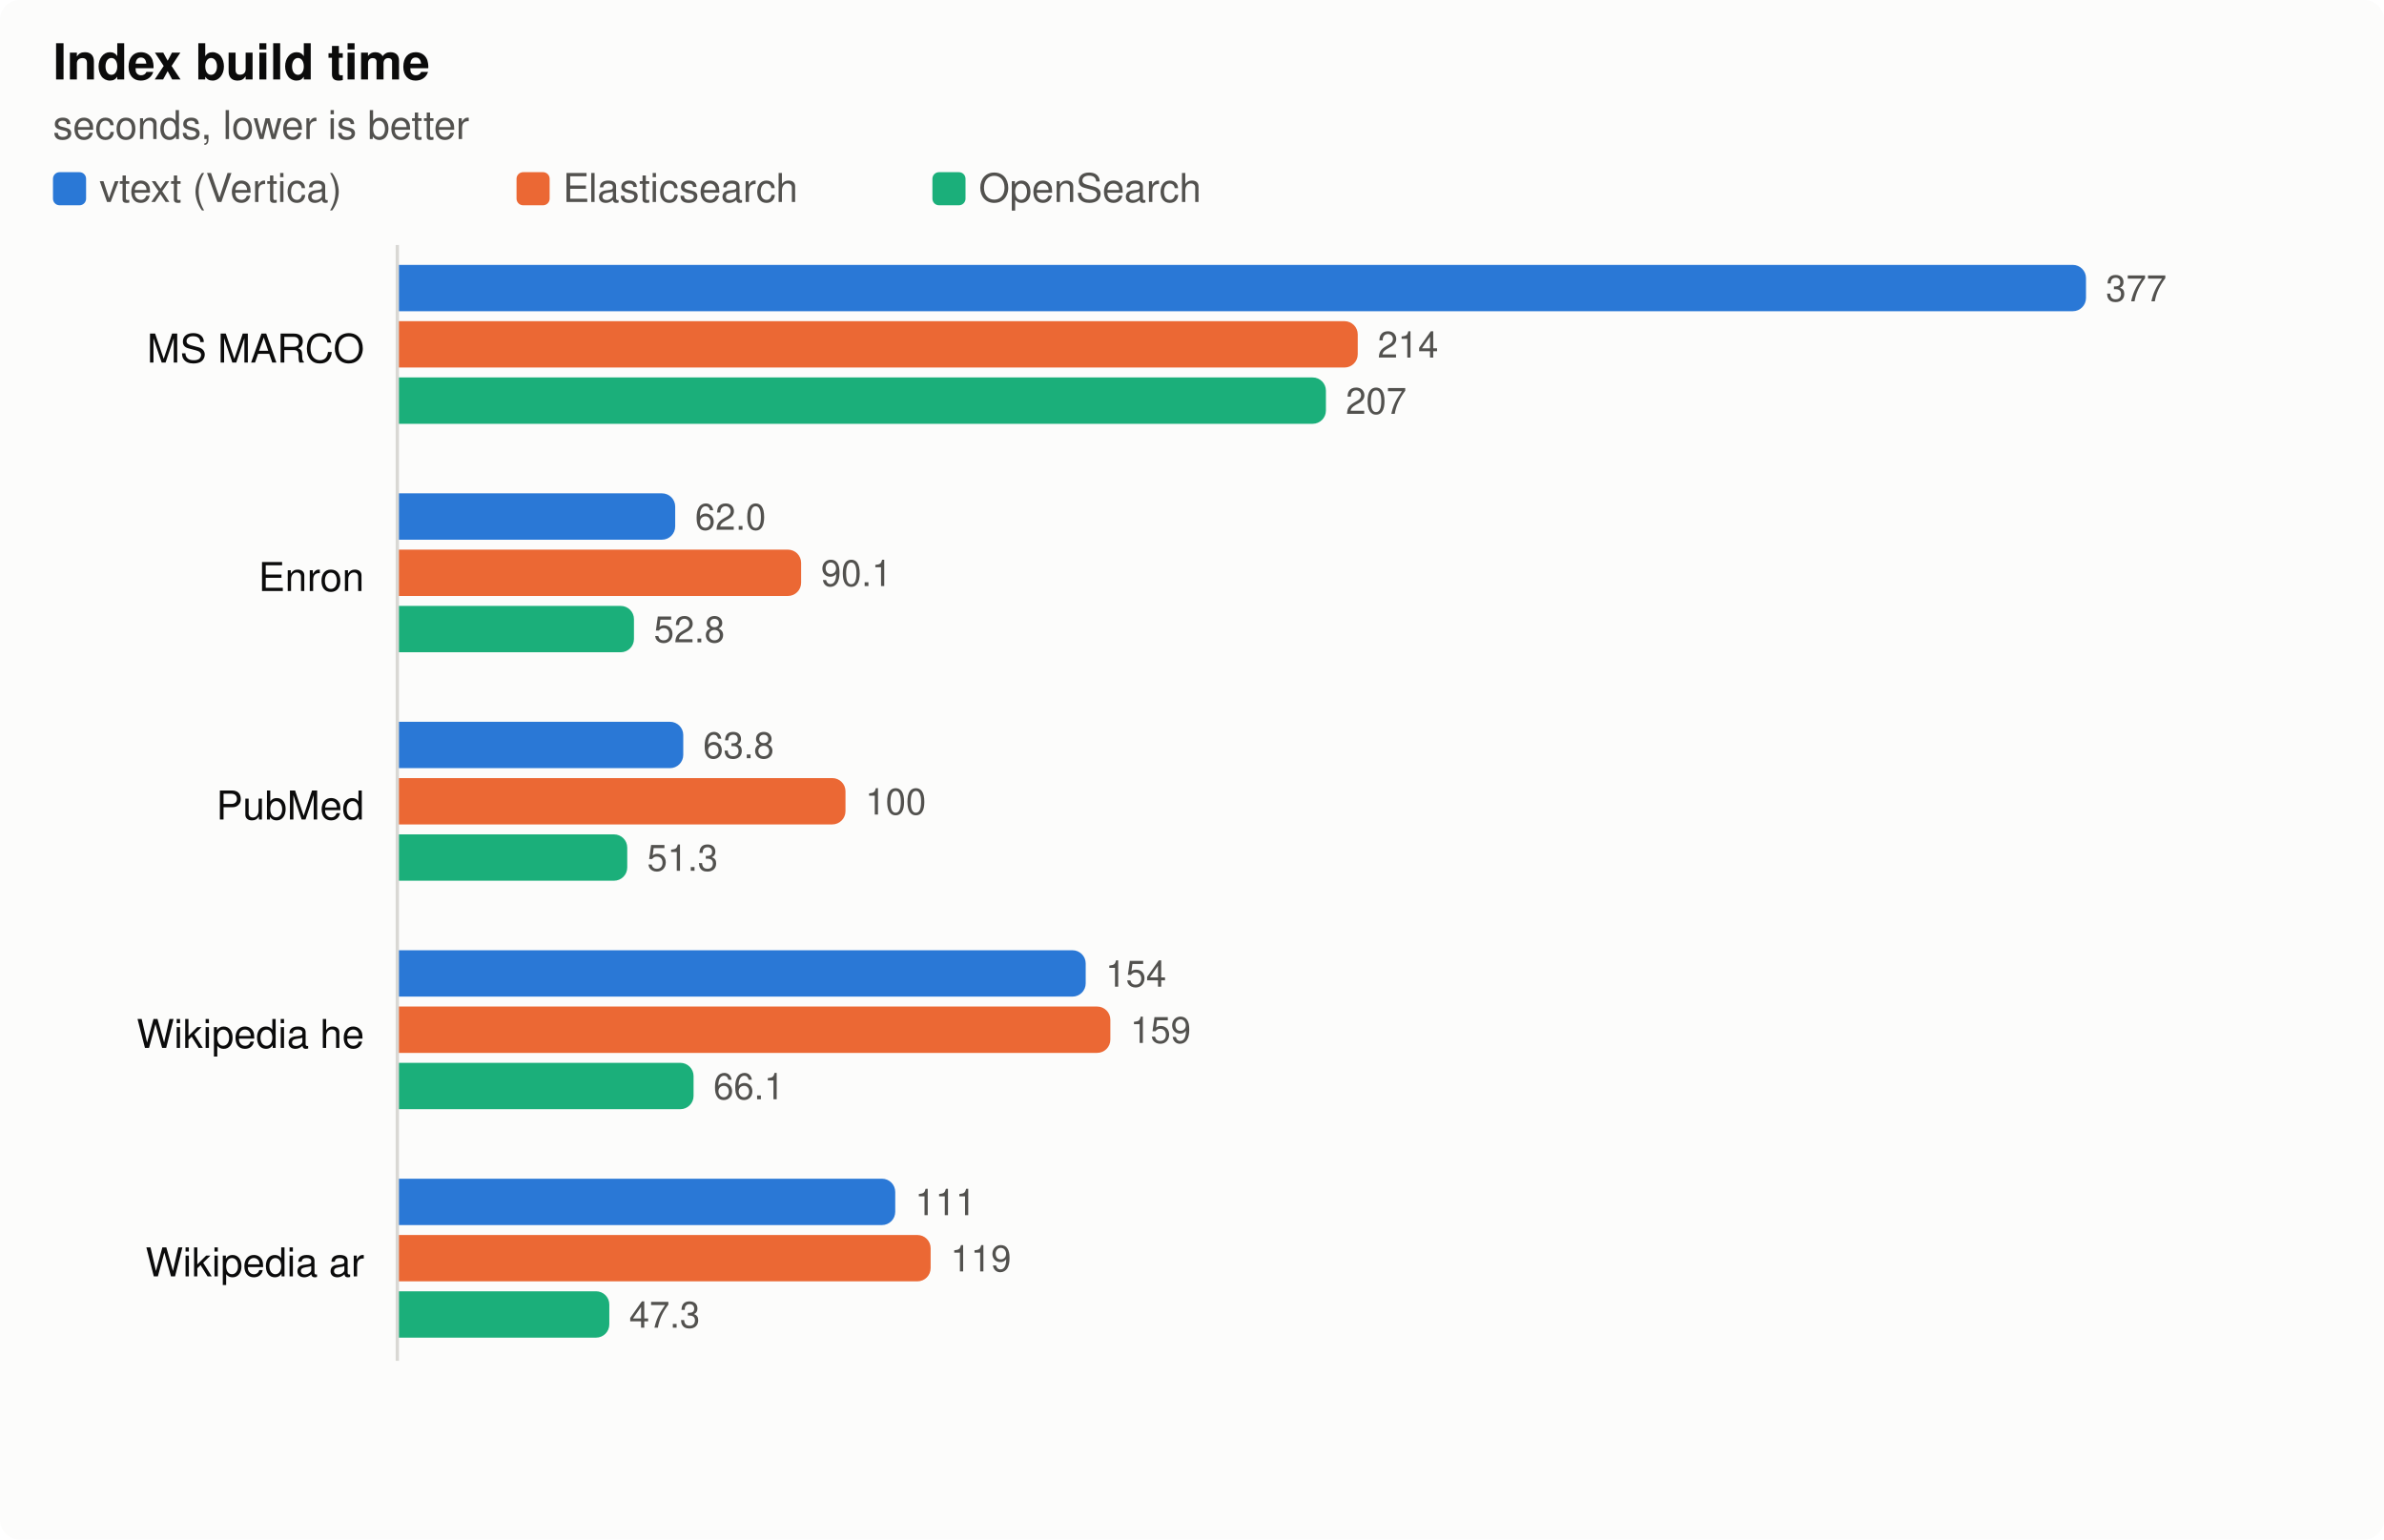
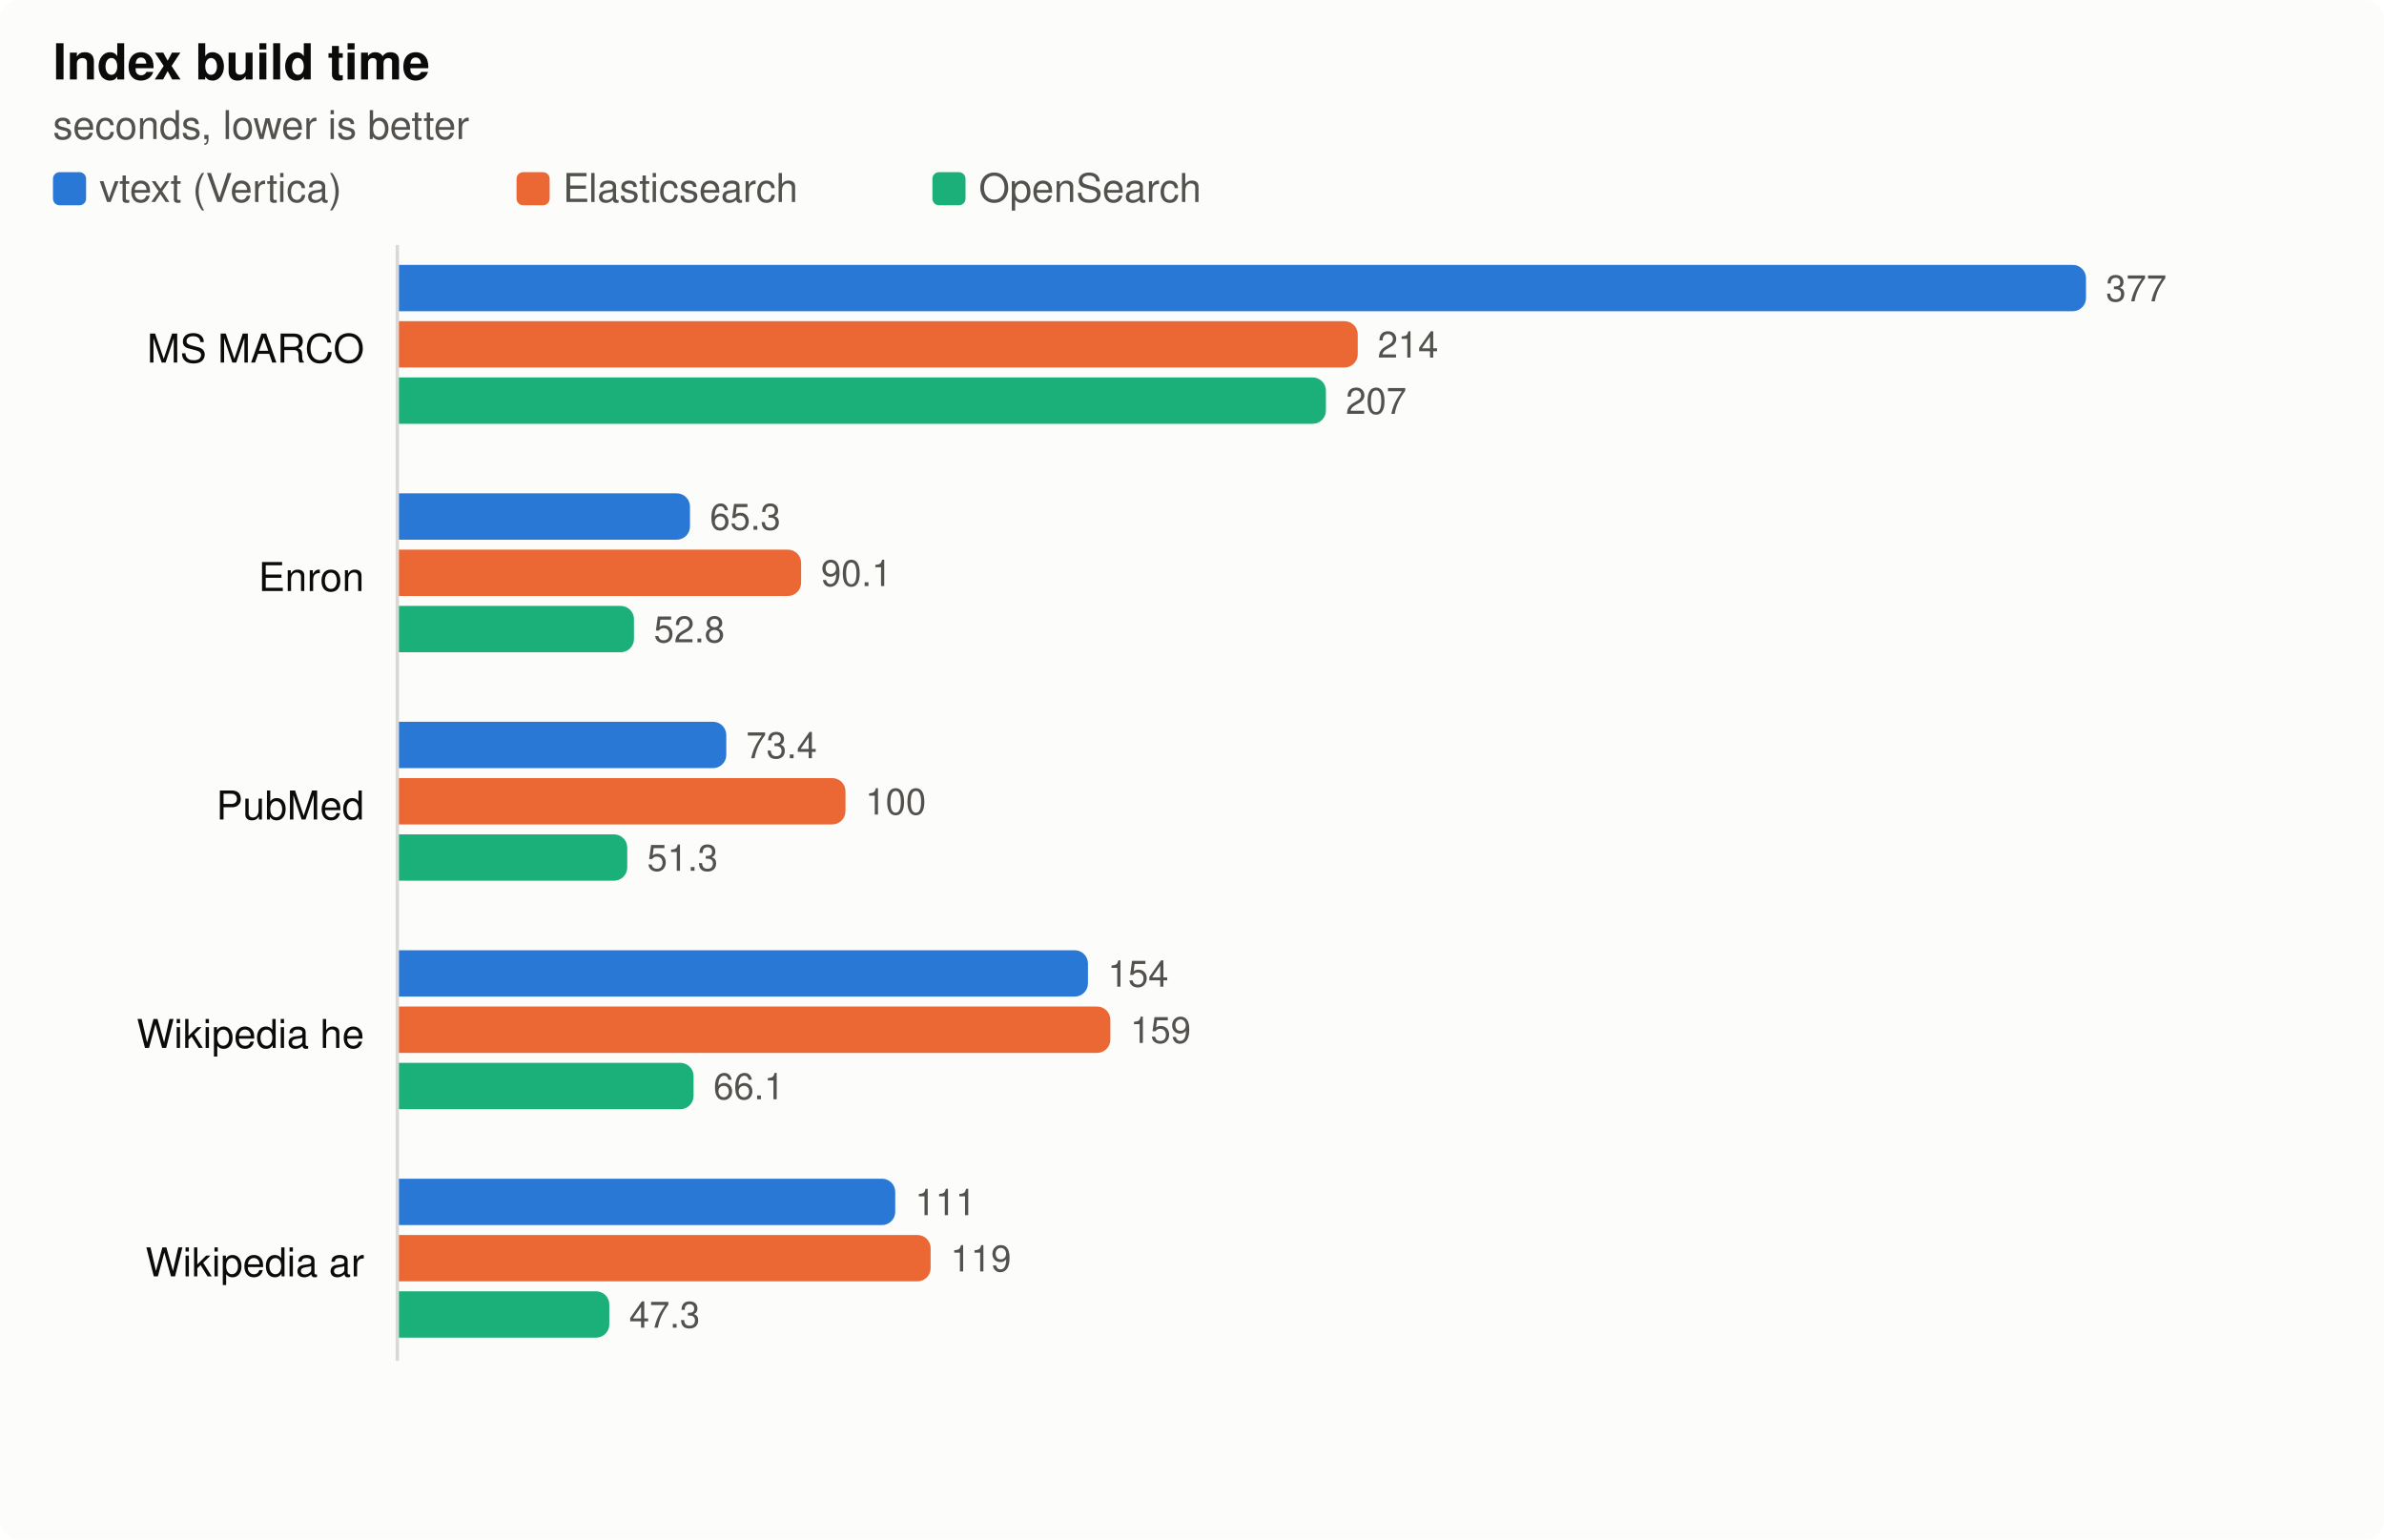
<svg xmlns="http://www.w3.org/2000/svg" width="720" height="465" viewBox="0 0 720 465" role="img" aria-label="Index build time">
  <style>
.bg{fill:#fcfcfb}.t1{fill:#0b0b0b}.t2{fill:#52514e}.ax{stroke:#d9d8d4}
.vtext{fill:#2a78d6}.es{fill:#eb6834}.os{fill:#1baf7a}.vtext_b{fill:#eda100}.vtext_s{fill:#6250d6}
.vtext_snap{fill:url(#hatch);stroke:#2a78d6;stroke-width:1}
@media (prefers-color-scheme: dark){.bg{fill:#1a1a19}.t1{fill:#f0efec}.t2{fill:#c3c2b7}.ax{stroke:#3a3a38}.vtext{fill:#3987e5}.es{fill:#d95926}.os{fill:#199e70}.vtext_b{fill:#c98500}.vtext_s{fill:#9085e9}.vtext_snap{fill:url(#hatch);stroke:#3987e5}}
text{font-family:-apple-system,Segoe UI,Helvetica,Arial,sans-serif}
</style>
  <defs>
    <pattern id="hatch" patternUnits="userSpaceOnUse" width="6" height="6" patternTransform="rotate(45)">
      <rect class="bg" width="6" height="6" />
      <rect class="vtext" width="3" height="6" />
    </pattern>
  </defs>
  <rect class="bg" width="720" height="465" rx="6" />
  <text class="t1" x="16" y="24" font-size="15" font-weight="600">Index build time</text>
  <text class="t2" x="16" y="42" font-size="12">seconds, lower is better</text>
  <rect class="vtext" x="16" y="52" width="10" height="10" rx="2" />
  <text class="t2" x="30" y="61" font-size="12">vtext (Vertica)</text>
  <rect class="es" x="156.0" y="52" width="10" height="10" rx="2" />
  <text class="t2" x="170.0" y="61" font-size="12">Elasticsearch</text>
  <rect class="os" x="281.6" y="52" width="10" height="10" rx="2" />
  <text class="t2" x="295.6" y="61" font-size="12">OpenSearch</text>
  <text class="t1" x="110" y="109.5" font-size="12" text-anchor="end">MS MARCO</text>
  <path class="vtext" d="M120,80 h506.0 a4,4 0 0 1 4,4 v6 a4,4 0 0 1 -4,4 h-506.0 z" />
  <text class="t2" x="636.0" y="91" font-size="11">377</text>
  <path class="es" d="M120,97 h286.056 a4,4 0 0 1 4,4 v6 a4,4 0 0 1 -4,4 h-286.056 z" />
  <text class="t2" x="416.056" y="108" font-size="11">214</text>
  <path class="os" d="M120,114 h276.446 a4,4 0 0 1 4,4 v6 a4,4 0 0 1 -4,4 h-276.446 z" />
  <text class="t2" x="406.446" y="125" font-size="11">207</text>
  <text class="t1" x="110" y="178.5" font-size="12" text-anchor="end">Enron</text>
-   <path class="vtext" d="M120,149 h79.917 a4,4 0 0 1 4,4 v6 a4,4 0 0 1 -4,4 h-79.917 z" />
-   <text class="t2" x="209.917" y="160" font-size="11">62.0</text>
+   <path class="vtext" d="M120,149 h84.384 a4,4 0 0 1 4,4 v6 a4,4 0 0 1 -4,4 h-84.384 z" />
+   <text class="t2" x="214.384" y="160" font-size="11">65.3</text>
  <path class="es" d="M120,166 h117.951 a4,4 0 0 1 4,4 v6 a4,4 0 0 1 -4,4 h-117.951 z" />
  <text class="t2" x="247.951" y="177" font-size="11">90.1</text>
  <path class="os" d="M120,183 h67.465 a4,4 0 0 1 4,4 v6 a4,4 0 0 1 -4,4 h-67.465 z" />
  <text class="t2" x="197.465" y="194" font-size="11">52.8</text>
  <text class="t1" x="110" y="247.5" font-size="12" text-anchor="end">PubMed</text>
-   <path class="vtext" d="M120,218 h82.354 a4,4 0 0 1 4,4 v6 a4,4 0 0 1 -4,4 h-82.354 z" />
-   <text class="t2" x="212.354" y="229" font-size="11">63.8</text>
+   <path class="vtext" d="M120,218 h95.347 a4,4 0 0 1 4,4 v6 a4,4 0 0 1 -4,4 h-95.347 z" />
+   <text class="t2" x="225.347" y="229" font-size="11">73.4</text>
  <path class="es" d="M120,235 h131.35 a4,4 0 0 1 4,4 v6 a4,4 0 0 1 -4,4 h-131.35 z" />
  <text class="t2" x="261.35" y="246" font-size="11">100</text>
  <path class="os" d="M120,252 h65.435 a4,4 0 0 1 4,4 v6 a4,4 0 0 1 -4,4 h-65.435 z" />
  <text class="t2" x="195.435" y="263" font-size="11">51.3</text>
  <text class="t1" x="110" y="316.5" font-size="12" text-anchor="end">Wikipedia he</text>
-   <path class="vtext" d="M120,287 h203.898 a4,4 0 0 1 4,4 v6 a4,4 0 0 1 -4,4 h-203.898 z" />
-   <text class="t2" x="333.898" y="298" font-size="11">154</text>
+   <path class="vtext" d="M120,287 h204.575 a4,4 0 0 1 4,4 v6 a4,4 0 0 1 -4,4 h-204.575 z" />
+   <text class="t2" x="334.575" y="298" font-size="11">154</text>
  <path class="es" d="M120,304 h211.342 a4,4 0 0 1 4,4 v6 a4,4 0 0 1 -4,4 h-211.342 z" />
  <text class="t2" x="341.342" y="315" font-size="11">159</text>
  <path class="os" d="M120,321 h85.467 a4,4 0 0 1 4,4 v6 a4,4 0 0 1 -4,4 h-85.467 z" />
  <text class="t2" x="215.467" y="332" font-size="11">66.1</text>
  <text class="t1" x="110" y="385.5" font-size="12" text-anchor="end">Wikipedia ar</text>
  <path class="vtext" d="M120,356 h146.374 a4,4 0 0 1 4,4 v6 a4,4 0 0 1 -4,4 h-146.374 z" />
  <text class="t2" x="276.374" y="367" font-size="11">111</text>
  <path class="es" d="M120,373 h157.067 a4,4 0 0 1 4,4 v6 a4,4 0 0 1 -4,4 h-157.067 z" />
  <text class="t2" x="287.067" y="384" font-size="11">119</text>
  <path class="os" d="M120,390 h60.021 a4,4 0 0 1 4,4 v6 a4,4 0 0 1 -4,4 h-60.021 z" />
  <text class="t2" x="190.021" y="401" font-size="11">47.3</text>
  <line class="ax" x1="120" y1="74" x2="120" y2="411" stroke-width="1" />
</svg>
